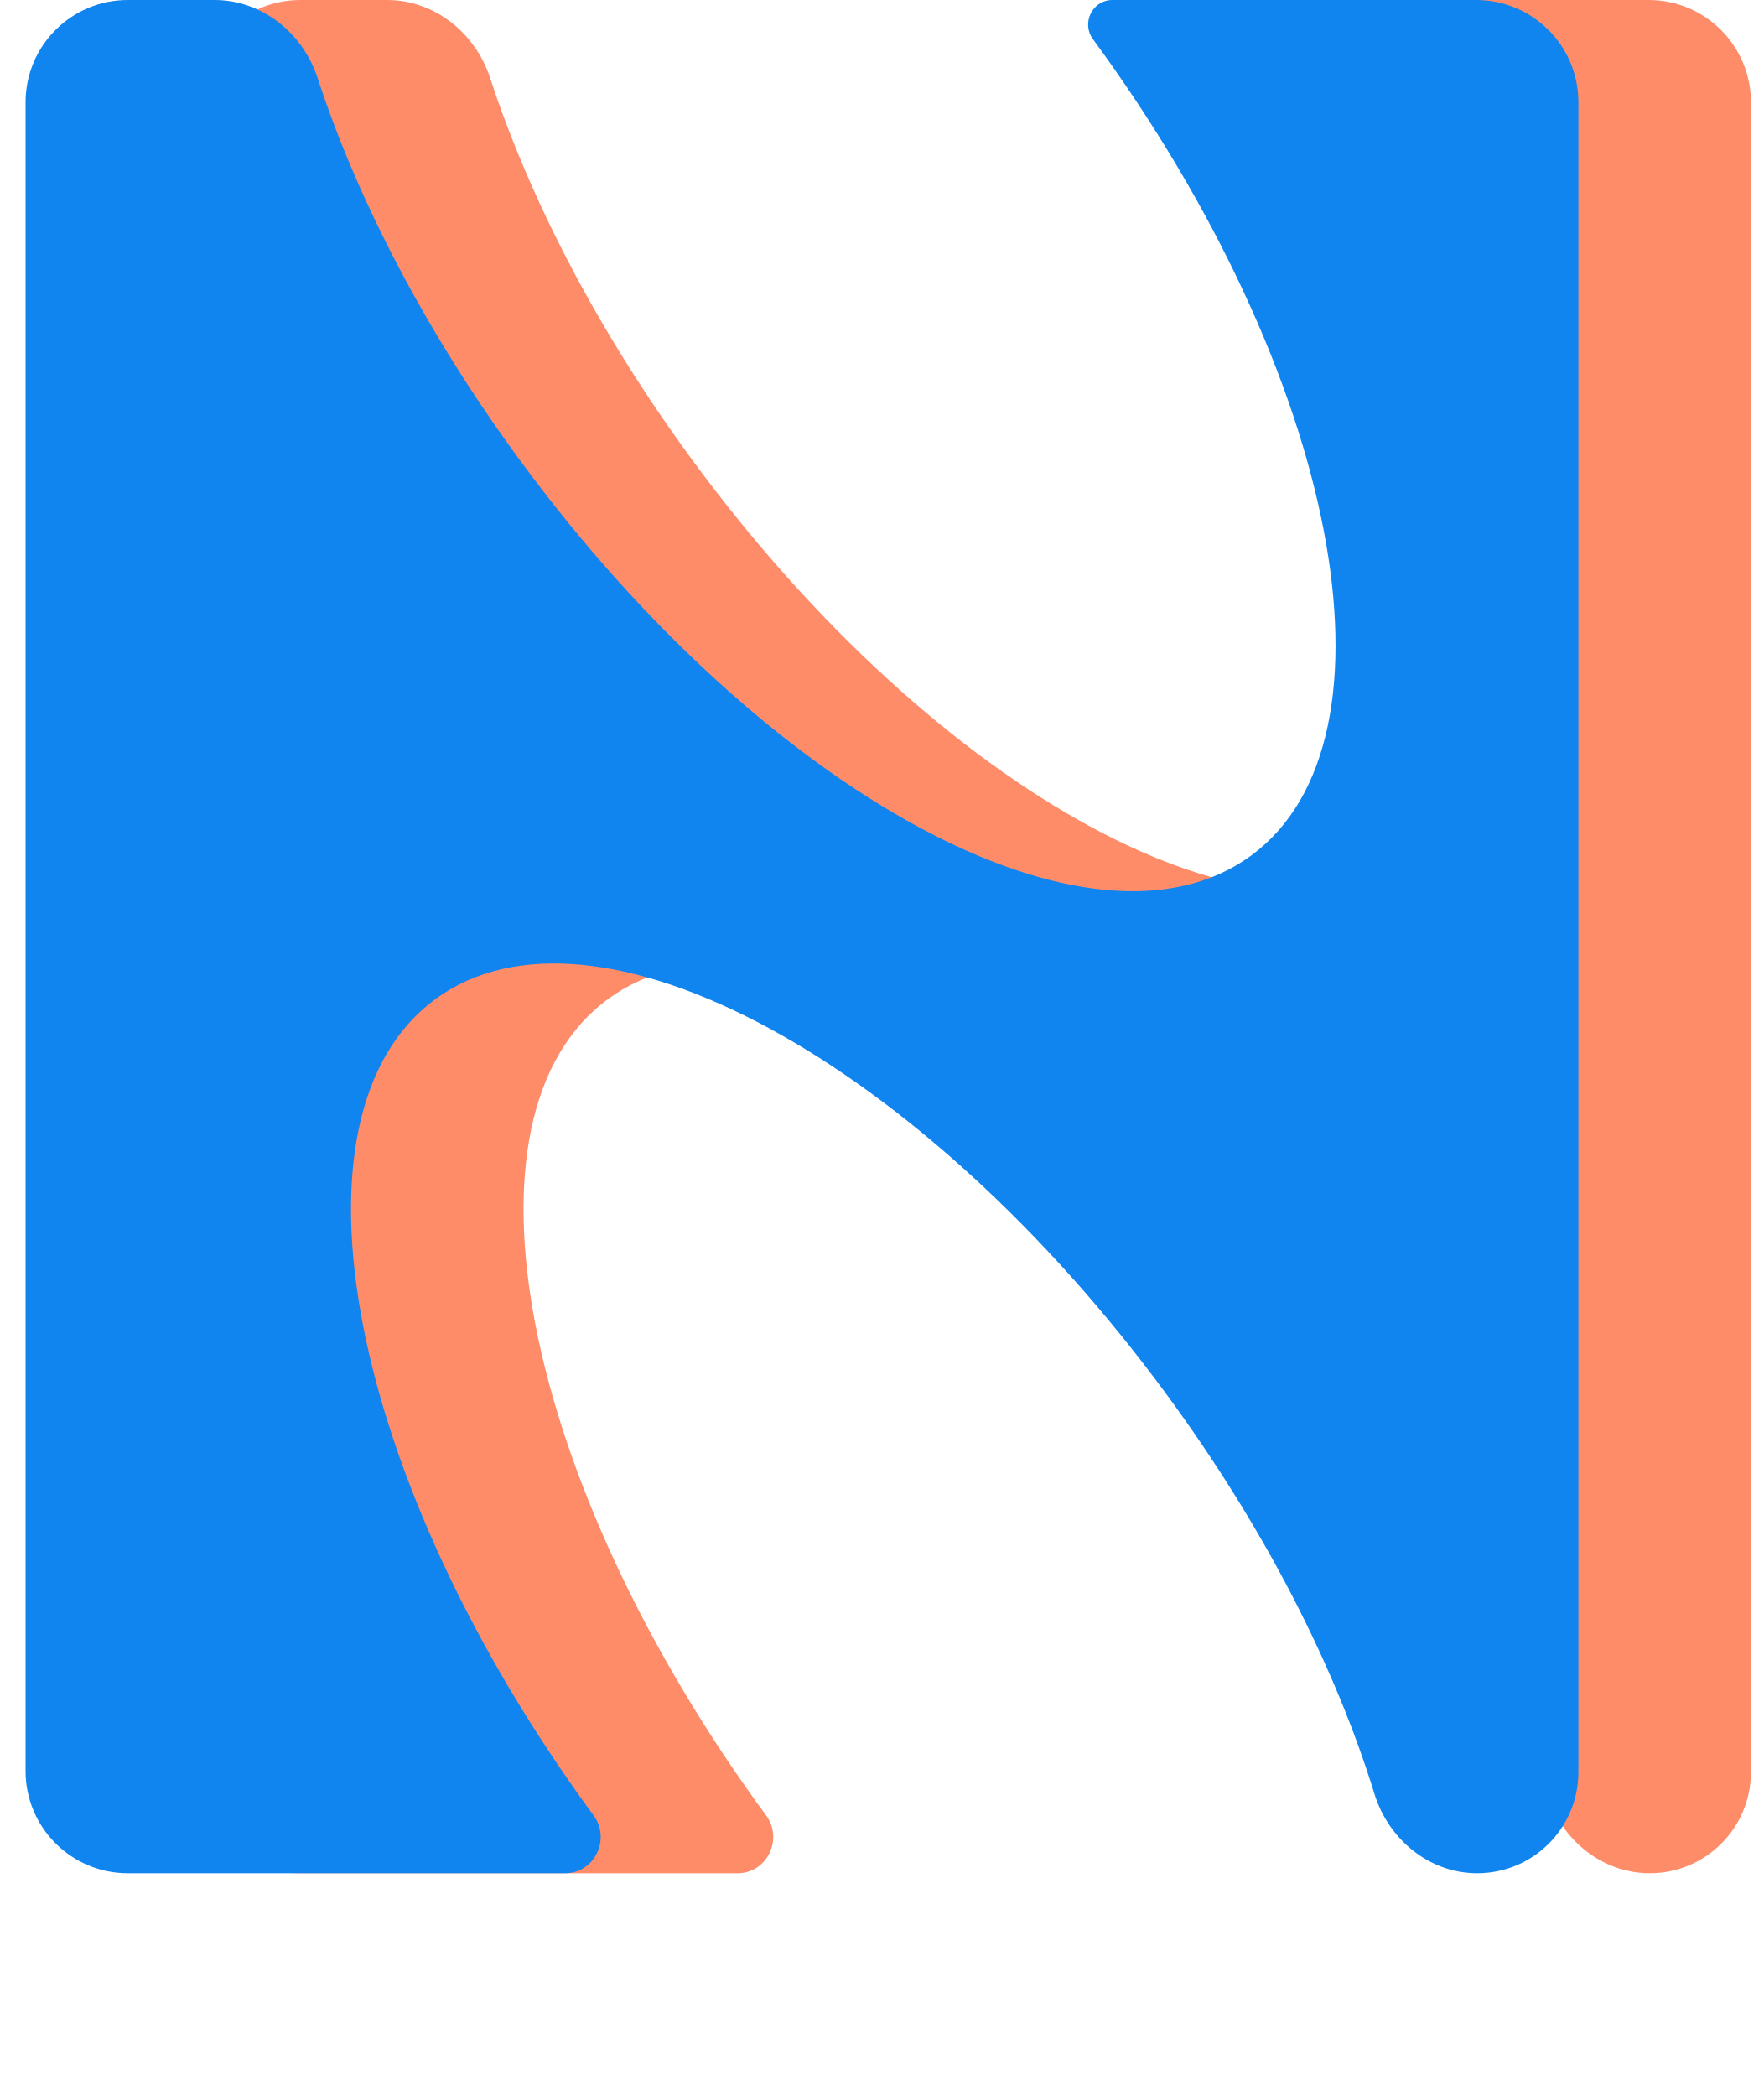
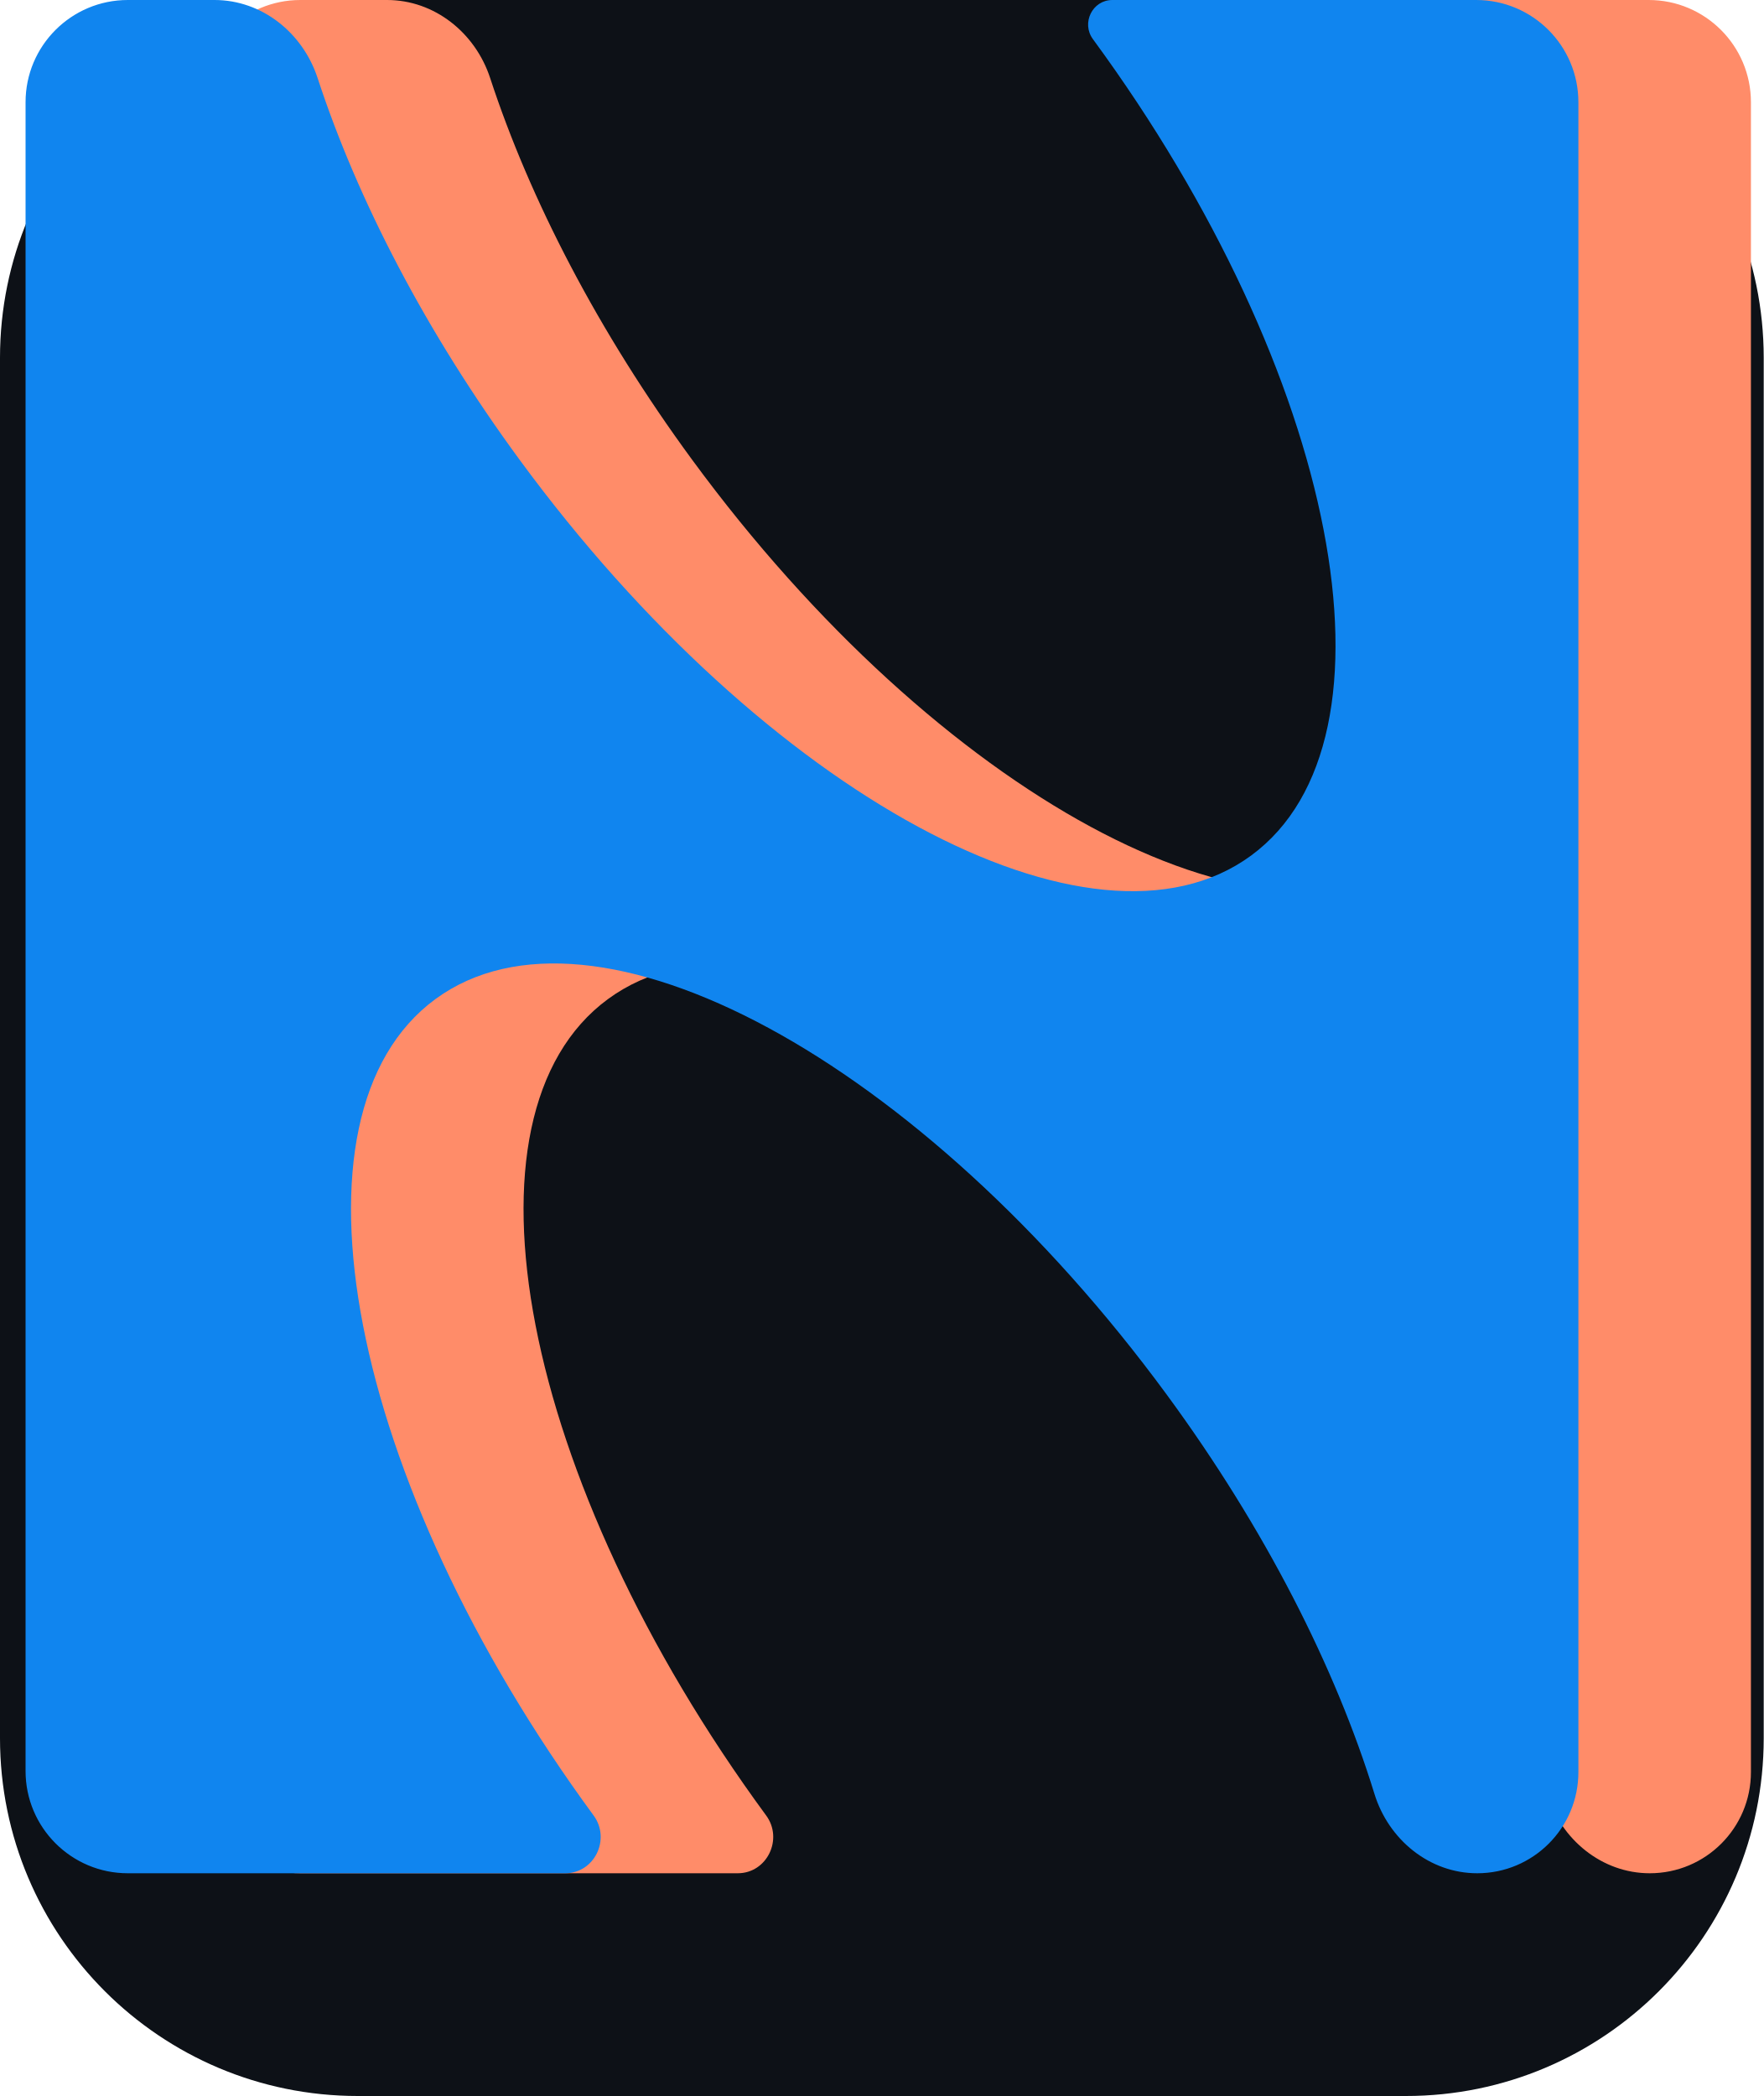
<svg xmlns="http://www.w3.org/2000/svg" width="69" height="82" viewBox="0 0 69 82" fill="none">
+   <rect width="69" height="82" rx="14" fill="#0d1117" />
  <path d="M68.5 69.328C68.5 71.514 66.728 73.286 64.542 73.286C62.669 73.286 61.07 71.967 60.518 70.177C59 65.25 56.249 59.811 52.399 54.566C42.788 41.472 29.977 34.542 23.784 39.087C17.591 43.632 20.363 57.932 29.974 71.026C30.652 71.95 30.007 73.286 28.861 73.286H11.75C9.541 73.286 7.75 71.495 7.75 69.286V4C7.75 1.791 9.541 0 11.75 0H15.143C17.001 0 18.596 1.286 19.175 3.051C20.73 7.799 23.405 12.983 27.081 17.991C36.692 31.086 49.504 38.016 55.696 33.471C61.889 28.925 59.118 14.626 49.507 1.531C49.045 0.902 49.486 0 50.267 0H64.5C66.709 0 68.5 1.791 68.5 4V69.328Z" fill="#FF8C69" />
  <path d="M61.75 69.328C61.75 71.514 59.978 73.286 57.792 73.286C55.919 73.286 54.321 71.967 53.77 70.177C52.251 65.25 49.499 59.811 45.649 54.566C36.038 41.472 23.227 34.542 17.034 39.087C10.842 43.632 13.613 57.932 23.224 71.026C23.902 71.951 23.258 73.286 22.111 73.286H5C2.791 73.286 1 71.495 1 69.286V4C1 1.791 2.791 0 5 0H8.393C10.251 0 11.846 1.286 12.425 3.051C13.98 7.799 16.655 12.983 20.331 17.991C29.942 31.086 42.754 38.016 48.946 33.471C55.139 28.925 52.368 14.626 42.757 1.531C42.295 0.902 42.736 0 43.517 0H57.75C59.959 0 61.75 1.791 61.75 4V69.328Z" fill="#1085EF" />
</svg>
